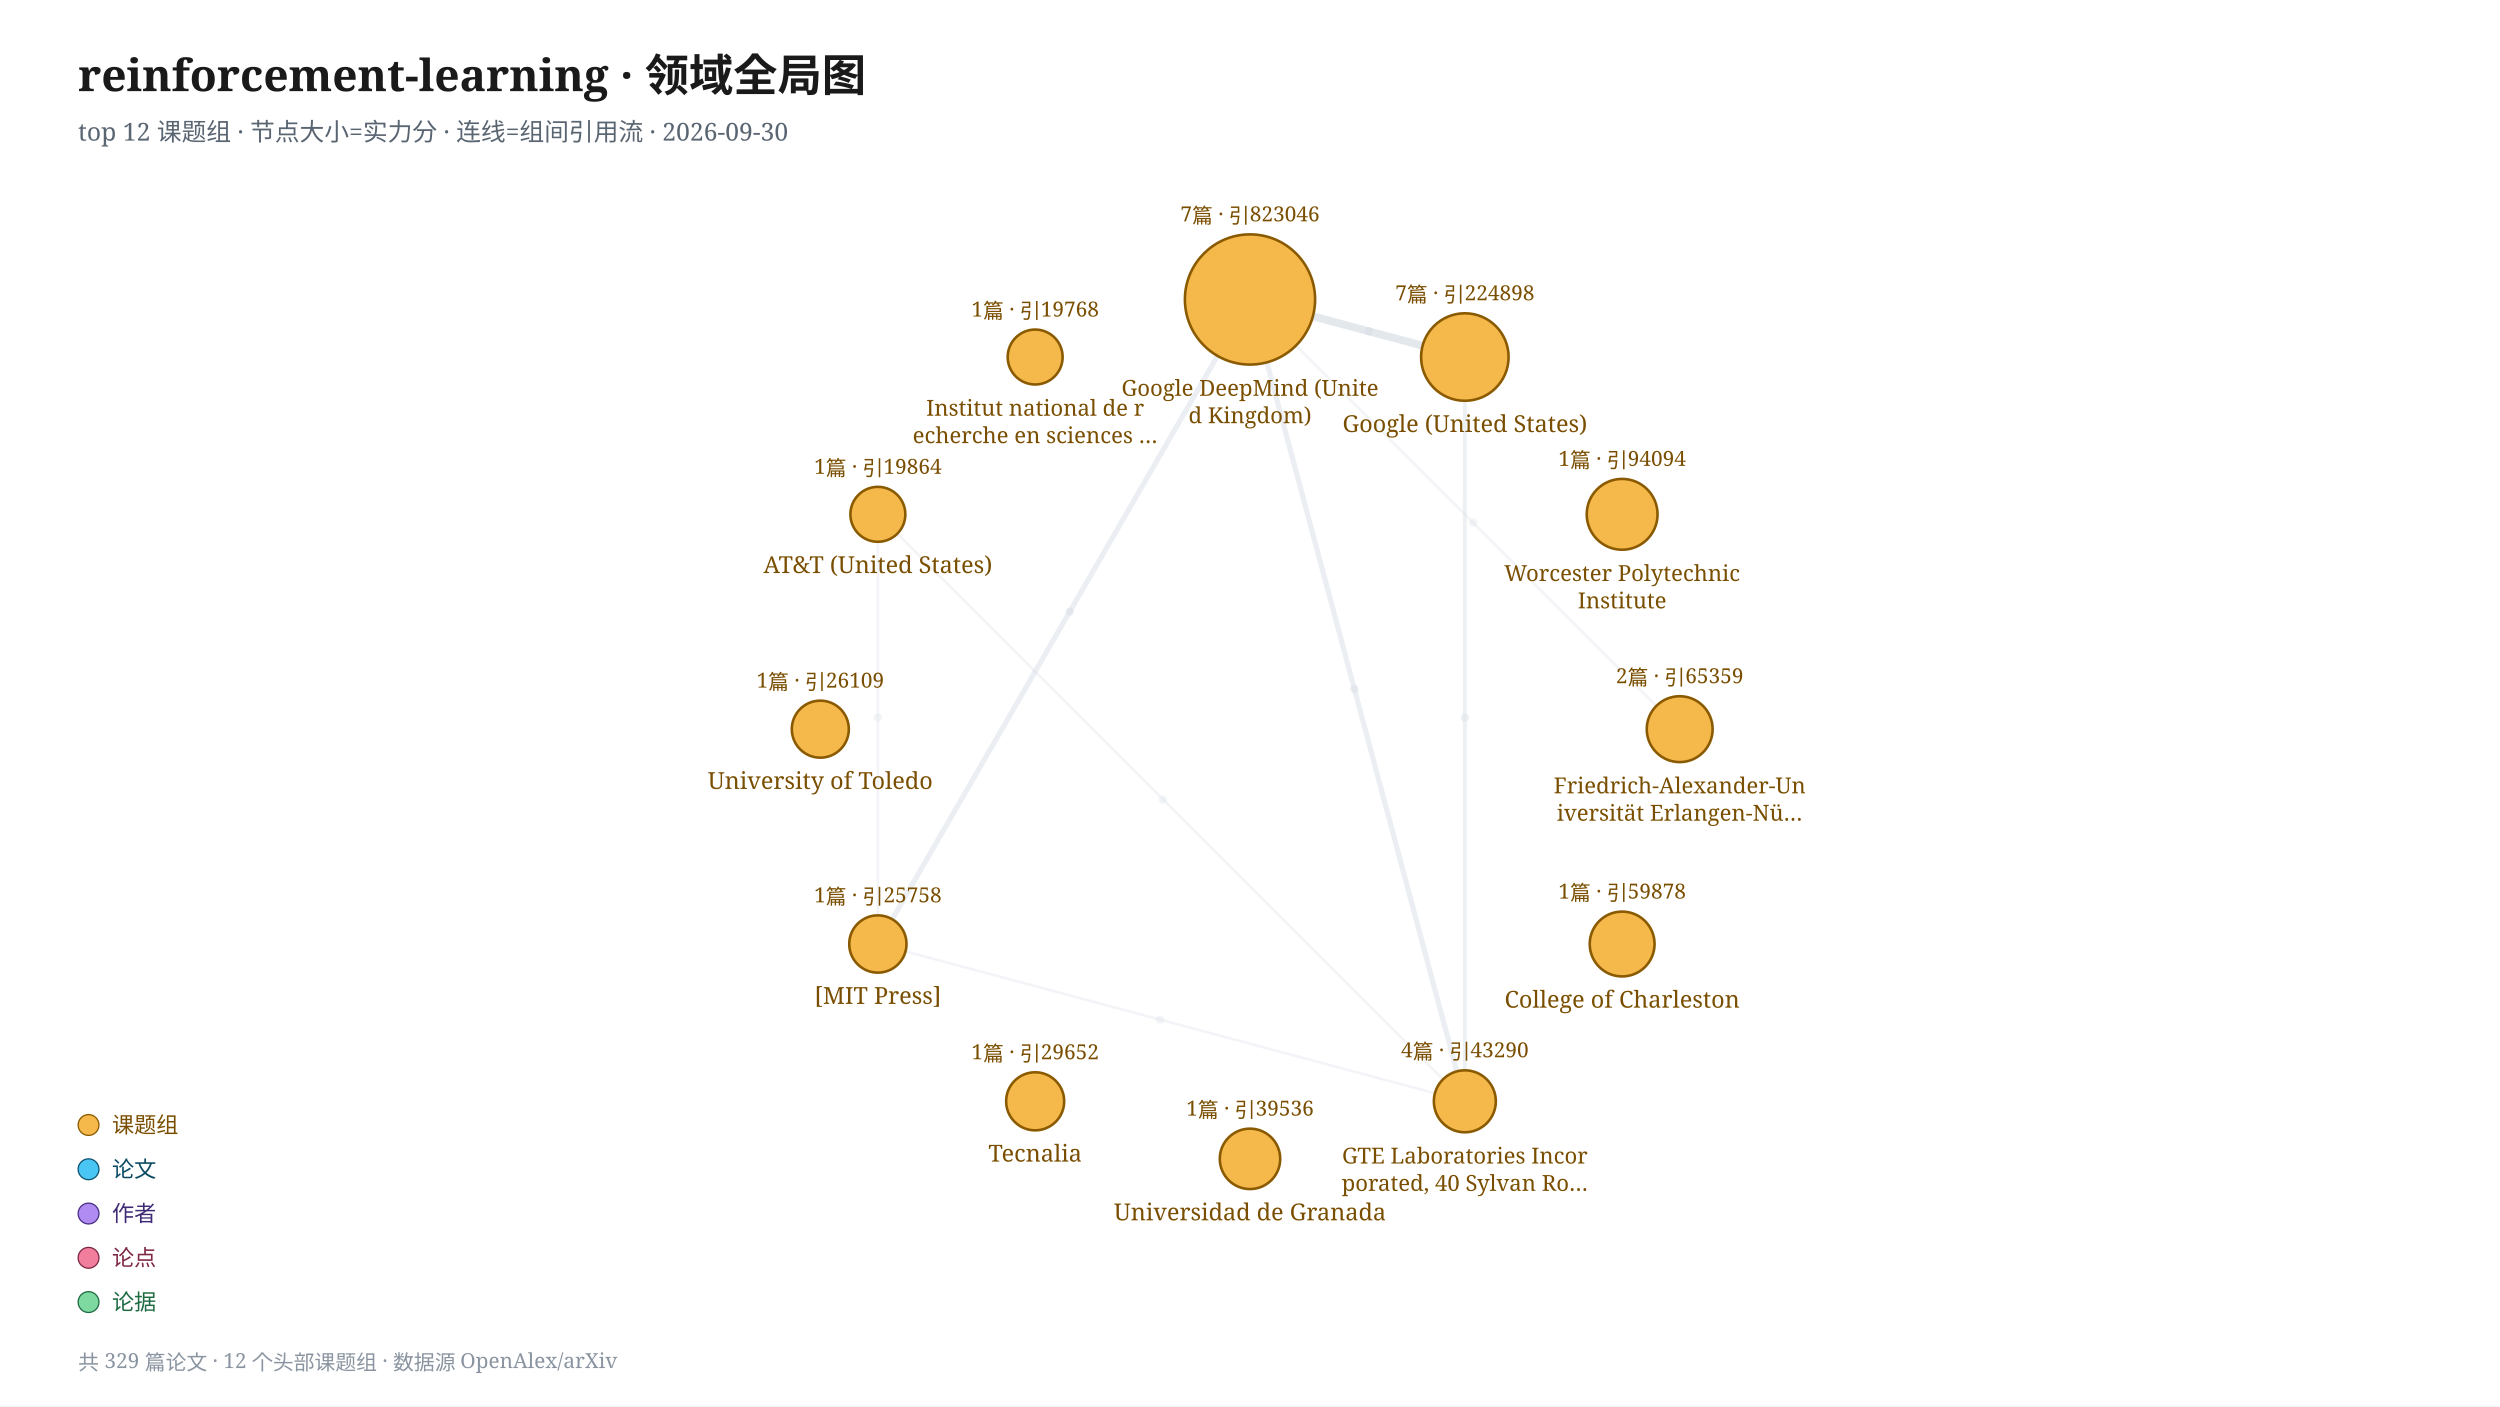
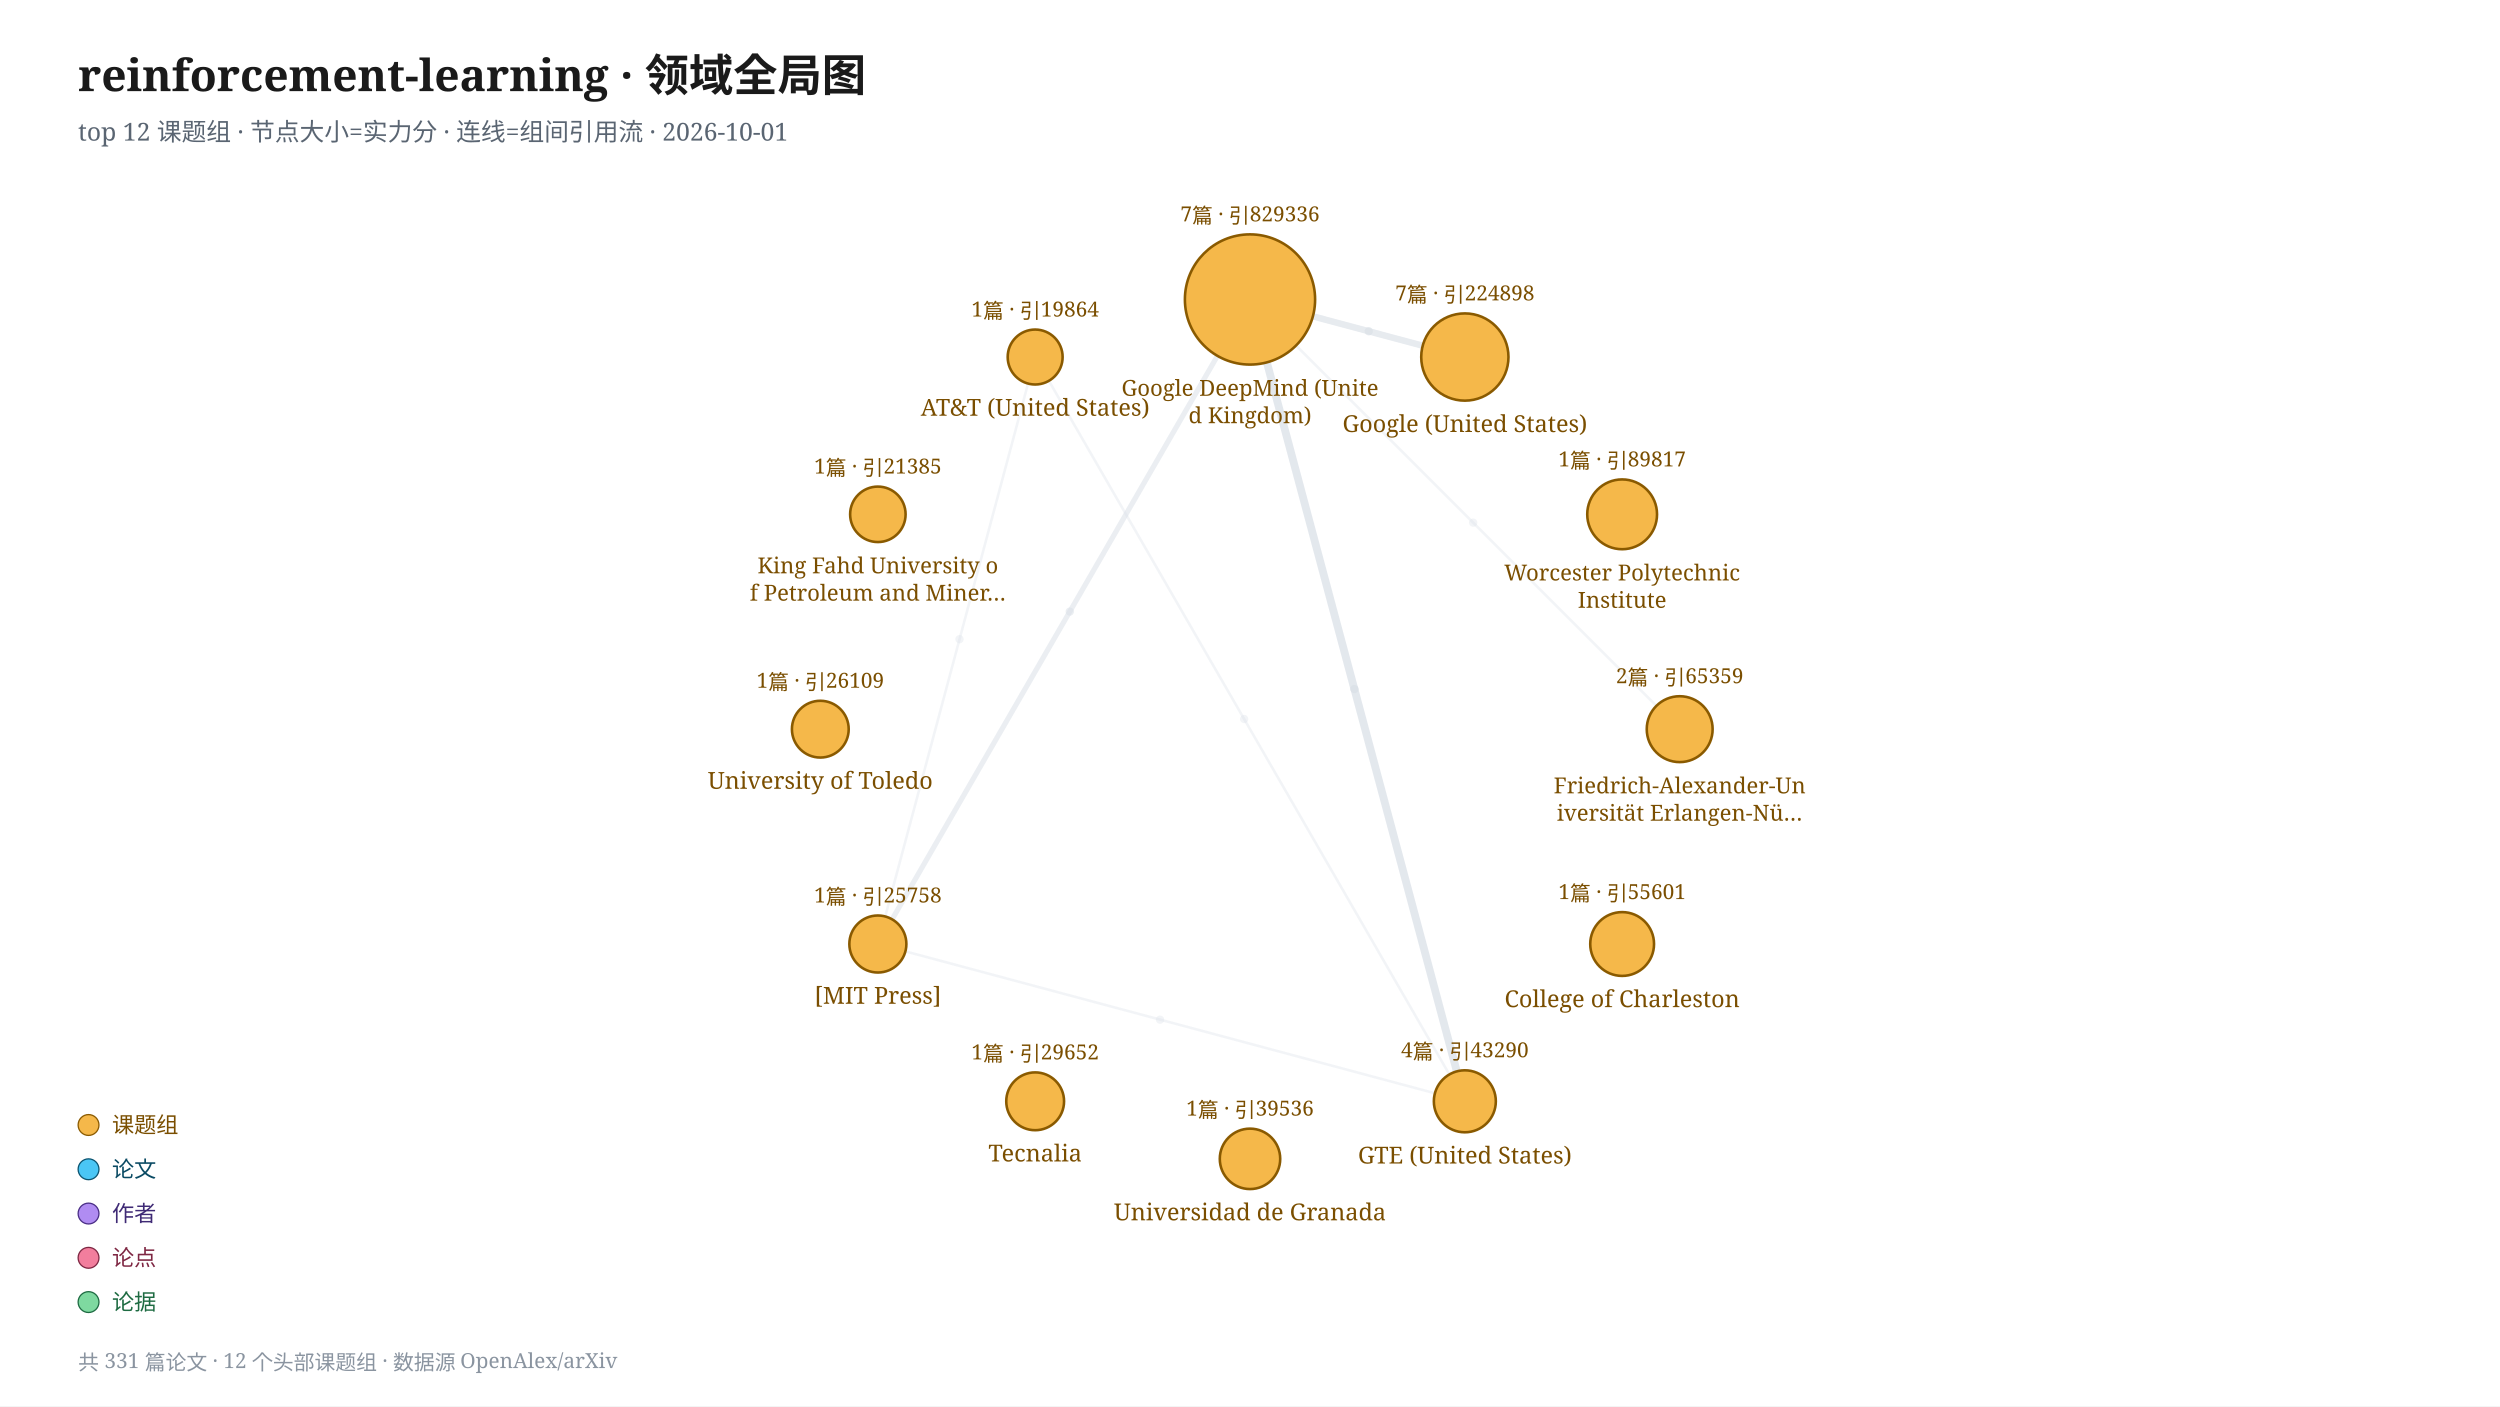
<svg xmlns="http://www.w3.org/2000/svg" width="1920" height="1080" viewBox="0 0 1920 1080">
  <defs>
    <filter id="glow">
      <feGaussianBlur stdDeviation="9" result="b" />
      <feMerge>
        <feMergeNode in="b" />
        <feMergeNode in="SourceGraphic" />
      </feMerge>
    </filter>
    <filter id="soft">
      <feGaussianBlur stdDeviation="4" result="b" />
      <feMerge>
        <feMergeNode in="b" />
        <feMergeNode in="SourceGraphic" />
      </feMerge>
    </filter>
  </defs>
  <rect width="1920" height="1080" fill="#FFFFFF" />
  <text x="60" y="70" fill="#1A1A1A" font-family="Georgia, 'Songti SC', serif" font-size="34" font-weight="bold">reinforcement-learning · 领域全局图</text>
-   <text x="60" y="108" fill="#5A6572" font-family="Georgia, serif" font-size="19">top 12 课题组 · 节点大小=实力分 · 连线=组间引用流 · 2026-09-30</text>
+   <text x="60" y="108" fill="#5A6572" font-family="Georgia, serif" font-size="19">top 12 课题组 · 节点大小=实力分 · 连线=组间引用流 · 2026-10-01</text>
  <line x1="960.0" y1="230.0" x2="674.2" y2="725.0" stroke="#DAE0E7" stroke-width="4.0" opacity="0.55" />
  <circle cx="821.6" cy="469.7" r="3.2" fill="#DAE0E7" opacity="0.55" />
-   <line x1="960.0" y1="230.0" x2="1125.0" y2="845.8" stroke="#DAE0E7" stroke-width="4.0" opacity="0.55" />
-   <circle cx="1040.2" cy="529.2" r="3.2" fill="#DAE0E7" opacity="0.55" />
+   <line x1="960.0" y1="230.0" x2="1125.0" y2="845.8" stroke="#DAE0E7" stroke-width="6.0" opacity="0.75" />
+   <circle cx="1040.2" cy="529.2" r="3.2" fill="#DAE0E7" opacity="0.75" />
  <line x1="674.2" y1="725.0" x2="1125.0" y2="845.8" stroke="#DAE0E7" stroke-width="2.0" opacity="0.35" />
  <circle cx="890.9" cy="783.1" r="3.2" fill="#DAE0E7" opacity="0.35" />
  <line x1="1290.0" y1="560.0" x2="960.0" y2="230.0" stroke="#DAE0E7" stroke-width="2.0" opacity="0.35" />
  <circle cx="1131.4" cy="401.4" r="3.2" fill="#DAE0E7" opacity="0.35" />
-   <line x1="1125.0" y1="274.2" x2="960.0" y2="230.0" stroke="#DAE0E7" stroke-width="6.0" opacity="0.75" />
-   <circle cx="1051.2" cy="254.4" r="3.2" fill="#DAE0E7" opacity="0.75" />
-   <line x1="1125.0" y1="274.2" x2="1125.0" y2="845.8" stroke="#DAE0E7" stroke-width="3.0" opacity="0.45" />
-   <circle cx="1125.0" cy="551.0" r="3.2" fill="#DAE0E7" opacity="0.45" />
-   <line x1="674.2" y1="395.0" x2="1125.0" y2="845.8" stroke="#DAE0E7" stroke-width="2.0" opacity="0.35" />
-   <circle cx="893.2" cy="614.0" r="3.2" fill="#DAE0E7" opacity="0.35" />
-   <line x1="674.2" y1="395.0" x2="674.2" y2="725.0" stroke="#DAE0E7" stroke-width="2.0" opacity="0.35" />
-   <circle cx="674.2" cy="551.0" r="3.2" fill="#DAE0E7" opacity="0.35" />
+   <line x1="1125.0" y1="274.2" x2="960.0" y2="230.0" stroke="#DAE0E7" stroke-width="5.0" opacity="0.65" />
+   <circle cx="1051.2" cy="254.4" r="3.2" fill="#DAE0E7" opacity="0.65" />
+   <line x1="795.0" y1="274.2" x2="1125.0" y2="845.8" stroke="#DAE0E7" stroke-width="2.0" opacity="0.35" />
+   <circle cx="955.5" cy="552.2" r="3.2" fill="#DAE0E7" opacity="0.35" />
+   <line x1="795.0" y1="274.2" x2="674.2" y2="725.0" stroke="#DAE0E7" stroke-width="2.0" opacity="0.35" />
+   <circle cx="736.9" cy="490.9" r="3.2" fill="#DAE0E7" opacity="0.35" />
  <circle cx="960.0" cy="230.0" r="50.0" fill="#F5B84A" stroke="#8A5A00" stroke-width="2" opacity="1.0" />
  <text x="960.0" y="304.0" text-anchor="middle" fill="#7A4E00" font-family="Georgia, serif" font-size="17" opacity="1.0">Google DeepMind (Unite</text>
  <text x="960.0" y="325.0" text-anchor="middle" fill="#7A4E00" font-family="Georgia, serif" font-size="17" opacity="1.0">d Kingdom)</text>
-   <text x="960.0" y="170.0" text-anchor="middle" fill="#7A4E00" font-family="Georgia, serif" font-size="16" opacity="1.0">7篇 · 引823046</text>
-   <circle cx="1125.0" cy="274.2" r="33.6" fill="#F5B84A" stroke="#8A5A00" stroke-width="2" opacity="1.0" />
+   <text x="960.0" y="170.0" text-anchor="middle" fill="#7A4E00" font-family="Georgia, serif" font-size="16" opacity="1.0">7篇 · 引829336</text>
+   <circle cx="1125.0" cy="274.2" r="33.5" fill="#F5B84A" stroke="#8A5A00" stroke-width="2" opacity="1.0" />
  <text x="1125.0" y="331.8" text-anchor="middle" fill="#7A4E00" font-family="Georgia, serif" font-size="18" opacity="1.0">Google (United States)</text>
-   <text x="1125.0" y="230.6" text-anchor="middle" fill="#7A4E00" font-family="Georgia, serif" font-size="16" opacity="1.0">7篇 · 引224898</text>
-   <circle cx="1245.8" cy="395.0" r="27.2" fill="#F5B84A" stroke="#8A5A00" stroke-width="2" opacity="1.0" />
-   <text x="1245.8" y="446.2" text-anchor="middle" fill="#7A4E00" font-family="Georgia, serif" font-size="17" opacity="1.0">Worcester Polytechnic </text>
-   <text x="1245.8" y="467.2" text-anchor="middle" fill="#7A4E00" font-family="Georgia, serif" font-size="17" opacity="1.0">Institute</text>
-   <text x="1245.8" y="357.8" text-anchor="middle" fill="#7A4E00" font-family="Georgia, serif" font-size="16" opacity="1.0">1篇 · 引94094</text>
+   <text x="1125.0" y="230.7" text-anchor="middle" fill="#7A4E00" font-family="Georgia, serif" font-size="16" opacity="1.0">7篇 · 引224898</text>
+   <circle cx="1245.8" cy="395.0" r="26.8" fill="#F5B84A" stroke="#8A5A00" stroke-width="2" opacity="1.0" />
+   <text x="1245.8" y="445.8" text-anchor="middle" fill="#7A4E00" font-family="Georgia, serif" font-size="17" opacity="1.0">Worcester Polytechnic </text>
+   <text x="1245.8" y="466.8" text-anchor="middle" fill="#7A4E00" font-family="Georgia, serif" font-size="17" opacity="1.0">Institute</text>
+   <text x="1245.8" y="358.2" text-anchor="middle" fill="#7A4E00" font-family="Georgia, serif" font-size="16" opacity="1.0">1篇 · 引89817</text>
  <circle cx="1290.0" cy="560.0" r="25.3" fill="#F5B84A" stroke="#8A5A00" stroke-width="2" opacity="1.0" />
  <text x="1290.0" y="609.3" text-anchor="middle" fill="#7A4E00" font-family="Georgia, serif" font-size="17" opacity="1.0">Friedrich-Alexander-Un</text>
  <text x="1290.0" y="630.3" text-anchor="middle" fill="#7A4E00" font-family="Georgia, serif" font-size="17" opacity="1.0">iversität Erlangen-Nü…</text>
  <text x="1290.0" y="524.7" text-anchor="middle" fill="#7A4E00" font-family="Georgia, serif" font-size="16" opacity="1.0">2篇 · 引65359</text>
-   <circle cx="1245.8" cy="725.0" r="24.9" fill="#F5B84A" stroke="#8A5A00" stroke-width="2" opacity="1.0" />
-   <text x="1245.8" y="773.9" text-anchor="middle" fill="#7A4E00" font-family="Georgia, serif" font-size="18" opacity="1.0">College of Charleston</text>
-   <text x="1245.8" y="690.1" text-anchor="middle" fill="#7A4E00" font-family="Georgia, serif" font-size="16" opacity="1.0">1篇 · 引59878</text>
+   <circle cx="1245.8" cy="725.0" r="24.5" fill="#F5B84A" stroke="#8A5A00" stroke-width="2" opacity="1.0" />
+   <text x="1245.8" y="773.5" text-anchor="middle" fill="#7A4E00" font-family="Georgia, serif" font-size="18" opacity="1.0">College of Charleston</text>
+   <text x="1245.8" y="690.5" text-anchor="middle" fill="#7A4E00" font-family="Georgia, serif" font-size="16" opacity="1.0">1篇 · 引55601</text>
  <circle cx="1125.0" cy="845.8" r="23.8" fill="#F5B84A" stroke="#8A5A00" stroke-width="2" opacity="1.0" />
-   <text x="1125.0" y="893.6" text-anchor="middle" fill="#7A4E00" font-family="Georgia, serif" font-size="17" opacity="1.0">GTE Laboratories Incor</text>
-   <text x="1125.0" y="914.6" text-anchor="middle" fill="#7A4E00" font-family="Georgia, serif" font-size="17" opacity="1.0">porated, 40 Sylvan Ro…</text>
+   <text x="1125.0" y="893.6" text-anchor="middle" fill="#7A4E00" font-family="Georgia, serif" font-size="18" opacity="1.0">GTE (United States)</text>
  <text x="1125.0" y="812.0" text-anchor="middle" fill="#7A4E00" font-family="Georgia, serif" font-size="16" opacity="1.0">4篇 · 引43290</text>
  <circle cx="960.0" cy="890.0" r="23.2" fill="#F5B84A" stroke="#8A5A00" stroke-width="2" opacity="1.0" />
  <text x="960.0" y="937.2" text-anchor="middle" fill="#7A4E00" font-family="Georgia, serif" font-size="18" opacity="1.0">Universidad de Granada</text>
  <text x="960.0" y="856.8" text-anchor="middle" fill="#7A4E00" font-family="Georgia, serif" font-size="16" opacity="1.0">1篇 · 引39536</text>
-   <circle cx="795.0" cy="845.8" r="22.3" fill="#F5B84A" stroke="#8A5A00" stroke-width="2" opacity="1.0" />
-   <text x="795.0" y="892.1" text-anchor="middle" fill="#7A4E00" font-family="Georgia, serif" font-size="18" opacity="1.0">Tecnalia</text>
-   <text x="795.0" y="813.5" text-anchor="middle" fill="#7A4E00" font-family="Georgia, serif" font-size="16" opacity="1.0">1篇 · 引29652</text>
-   <circle cx="674.2" cy="725.0" r="22.0" fill="#F5B84A" stroke="#8A5A00" stroke-width="2" opacity="1.0" />
-   <text x="674.2" y="771.0" text-anchor="middle" fill="#7A4E00" font-family="Georgia, serif" font-size="18" opacity="1.0">[MIT Press]</text>
-   <text x="674.2" y="693.0" text-anchor="middle" fill="#7A4E00" font-family="Georgia, serif" font-size="16" opacity="1.0">1篇 · 引25758</text>
-   <circle cx="630.0" cy="560.0" r="21.9" fill="#F5B84A" stroke="#8A5A00" stroke-width="2" opacity="1.0" />
-   <text x="630.0" y="605.9" text-anchor="middle" fill="#7A4E00" font-family="Georgia, serif" font-size="18" opacity="1.0">University of Toledo</text>
-   <text x="630.0" y="528.1" text-anchor="middle" fill="#7A4E00" font-family="Georgia, serif" font-size="16" opacity="1.0">1篇 · 引26109</text>
-   <circle cx="674.2" cy="395.0" r="21.1" fill="#F5B84A" stroke="#8A5A00" stroke-width="2" opacity="1.0" />
-   <text x="674.2" y="440.1" text-anchor="middle" fill="#7A4E00" font-family="Georgia, serif" font-size="18" opacity="1.0">AT&amp;T (United States)</text>
-   <text x="674.2" y="363.9" text-anchor="middle" fill="#7A4E00" font-family="Georgia, serif" font-size="16" opacity="1.0">1篇 · 引19864</text>
+   <circle cx="795.0" cy="845.8" r="22.2" fill="#F5B84A" stroke="#8A5A00" stroke-width="2" opacity="1.0" />
+   <text x="795.0" y="892.0" text-anchor="middle" fill="#7A4E00" font-family="Georgia, serif" font-size="18" opacity="1.0">Tecnalia</text>
+   <text x="795.0" y="813.6" text-anchor="middle" fill="#7A4E00" font-family="Georgia, serif" font-size="16" opacity="1.0">1篇 · 引29652</text>
+   <circle cx="674.2" cy="725.0" r="21.9" fill="#F5B84A" stroke="#8A5A00" stroke-width="2" opacity="1.0" />
+   <text x="674.2" y="770.9" text-anchor="middle" fill="#7A4E00" font-family="Georgia, serif" font-size="18" opacity="1.0">[MIT Press]</text>
+   <text x="674.2" y="693.1" text-anchor="middle" fill="#7A4E00" font-family="Georgia, serif" font-size="16" opacity="1.0">1篇 · 引25758</text>
+   <circle cx="630.0" cy="560.0" r="21.8" fill="#F5B84A" stroke="#8A5A00" stroke-width="2" opacity="1.0" />
+   <text x="630.0" y="605.8" text-anchor="middle" fill="#7A4E00" font-family="Georgia, serif" font-size="18" opacity="1.0">University of Toledo</text>
+   <text x="630.0" y="528.2" text-anchor="middle" fill="#7A4E00" font-family="Georgia, serif" font-size="16" opacity="1.0">1篇 · 引26109</text>
+   <circle cx="674.2" cy="395.0" r="21.3" fill="#F5B84A" stroke="#8A5A00" stroke-width="2" opacity="1.0" />
+   <text x="674.2" y="440.3" text-anchor="middle" fill="#7A4E00" font-family="Georgia, serif" font-size="17" opacity="1.0">King Fahd University o</text>
+   <text x="674.2" y="461.3" text-anchor="middle" fill="#7A4E00" font-family="Georgia, serif" font-size="17" opacity="1.0">f Petroleum and Miner…</text>
+   <text x="674.2" y="363.7" text-anchor="middle" fill="#7A4E00" font-family="Georgia, serif" font-size="16" opacity="1.0">1篇 · 引21385</text>
  <circle cx="795.0" cy="274.2" r="21.1" fill="#F5B84A" stroke="#8A5A00" stroke-width="2" opacity="1.0" />
-   <text x="795.0" y="319.3" text-anchor="middle" fill="#7A4E00" font-family="Georgia, serif" font-size="17" opacity="1.0">Institut national de r</text>
-   <text x="795.0" y="340.3" text-anchor="middle" fill="#7A4E00" font-family="Georgia, serif" font-size="17" opacity="1.0">echerche en sciences …</text>
-   <text x="795.0" y="243.1" text-anchor="middle" fill="#7A4E00" font-family="Georgia, serif" font-size="16" opacity="1.0">1篇 · 引19768</text>
+   <text x="795.0" y="319.3" text-anchor="middle" fill="#7A4E00" font-family="Georgia, serif" font-size="18" opacity="1.0">AT&amp;T (United States)</text>
+   <text x="795.0" y="243.1" text-anchor="middle" fill="#7A4E00" font-family="Georgia, serif" font-size="16" opacity="1.0">1篇 · 引19864</text>
  <circle cx="68" cy="864" r="8" fill="#F5B84A" stroke="#8A5A00" />
  <text x="86" y="870" fill="#7A4E00" font-family="Georgia, serif" font-size="17">课题组</text>
  <circle cx="68" cy="898" r="8" fill="#4AC6F5" stroke="#0B5470" />
  <text x="86" y="904" fill="#0A4A63" font-family="Georgia, serif" font-size="17">论文</text>
  <circle cx="68" cy="932" r="8" fill="#B08CF2" stroke="#4A2E86" />
  <text x="86" y="938" fill="#3F2A75" font-family="Georgia, serif" font-size="17">作者</text>
  <circle cx="68" cy="966" r="8" fill="#F27E9D" stroke="#7E2743" />
  <text x="86" y="972" fill="#7E2743" font-family="Georgia, serif" font-size="17">论点</text>
  <circle cx="68" cy="1000" r="8" fill="#7ED9A0" stroke="#1E6B42" />
  <text x="86" y="1006" fill="#1E6B42" font-family="Georgia, serif" font-size="17">论据</text>
-   <text x="60" y="1052" fill="#8A94A0" font-family="Georgia, serif" font-size="16">共 329 篇论文 · 12 个头部课题组 · 数据源 OpenAlex/arXiv</text>
+   <text x="60" y="1052" fill="#8A94A0" font-family="Georgia, serif" font-size="16">共 331 篇论文 · 12 个头部课题组 · 数据源 OpenAlex/arXiv</text>
</svg>
